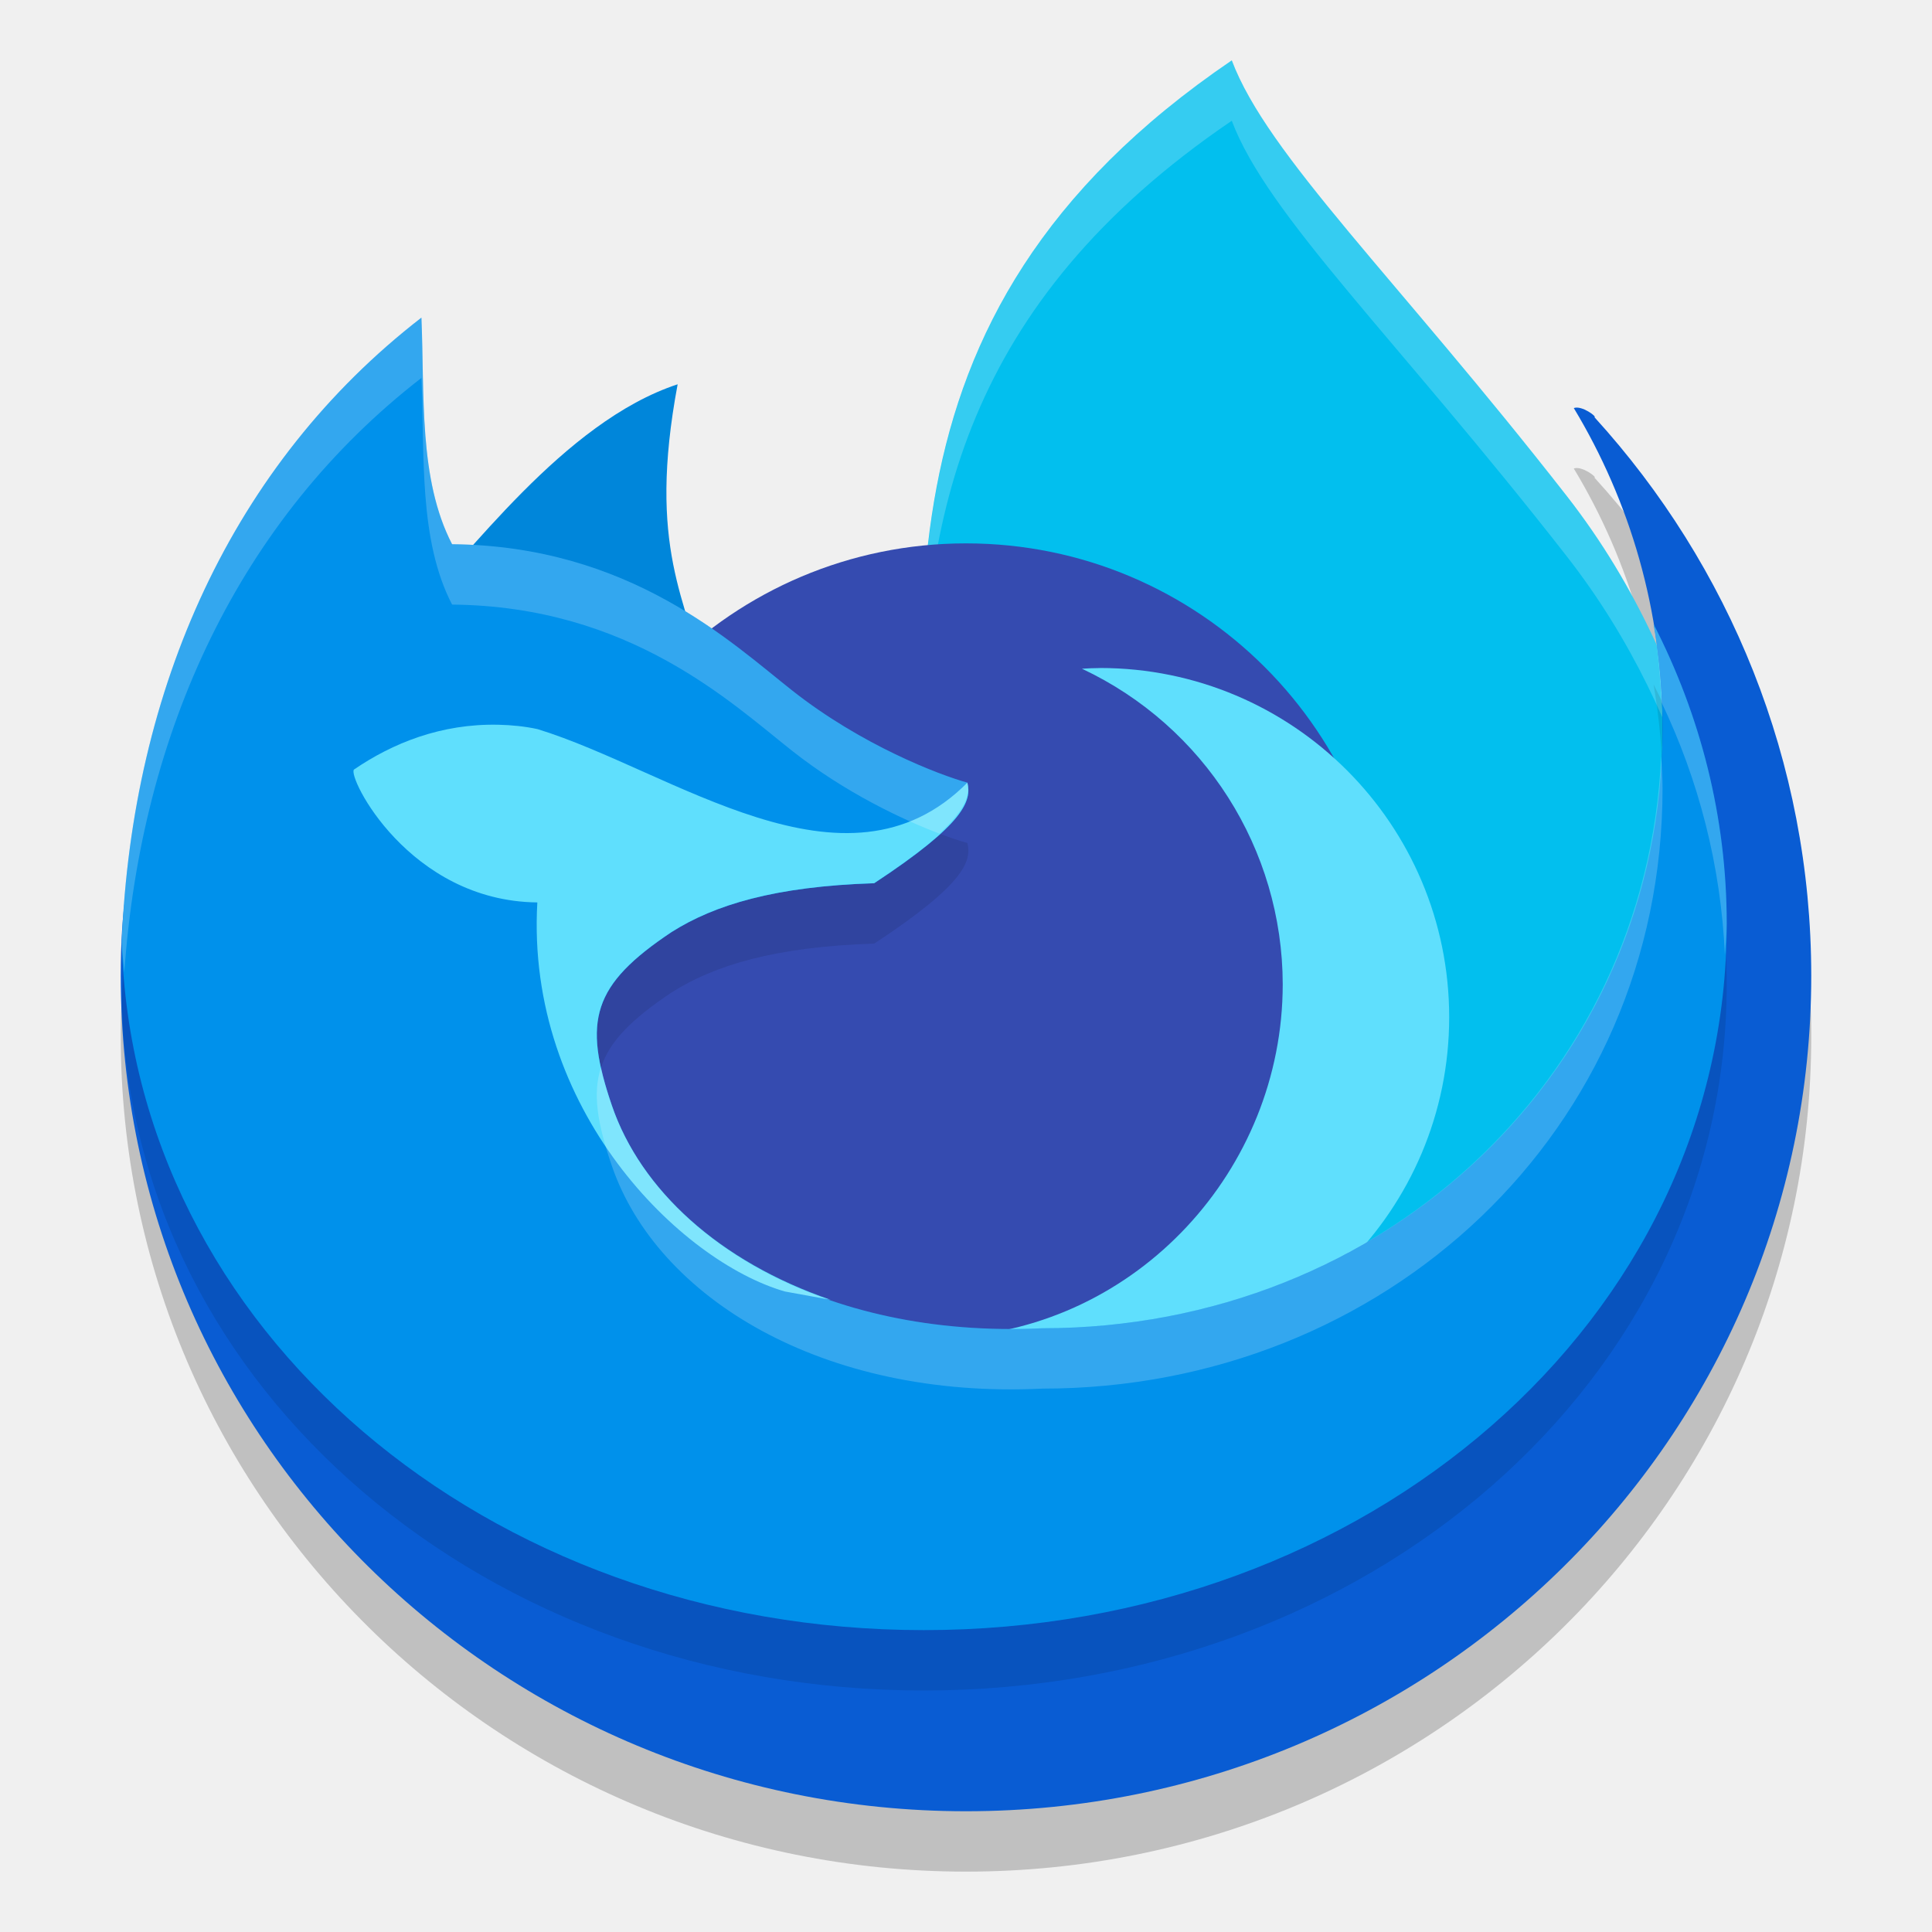
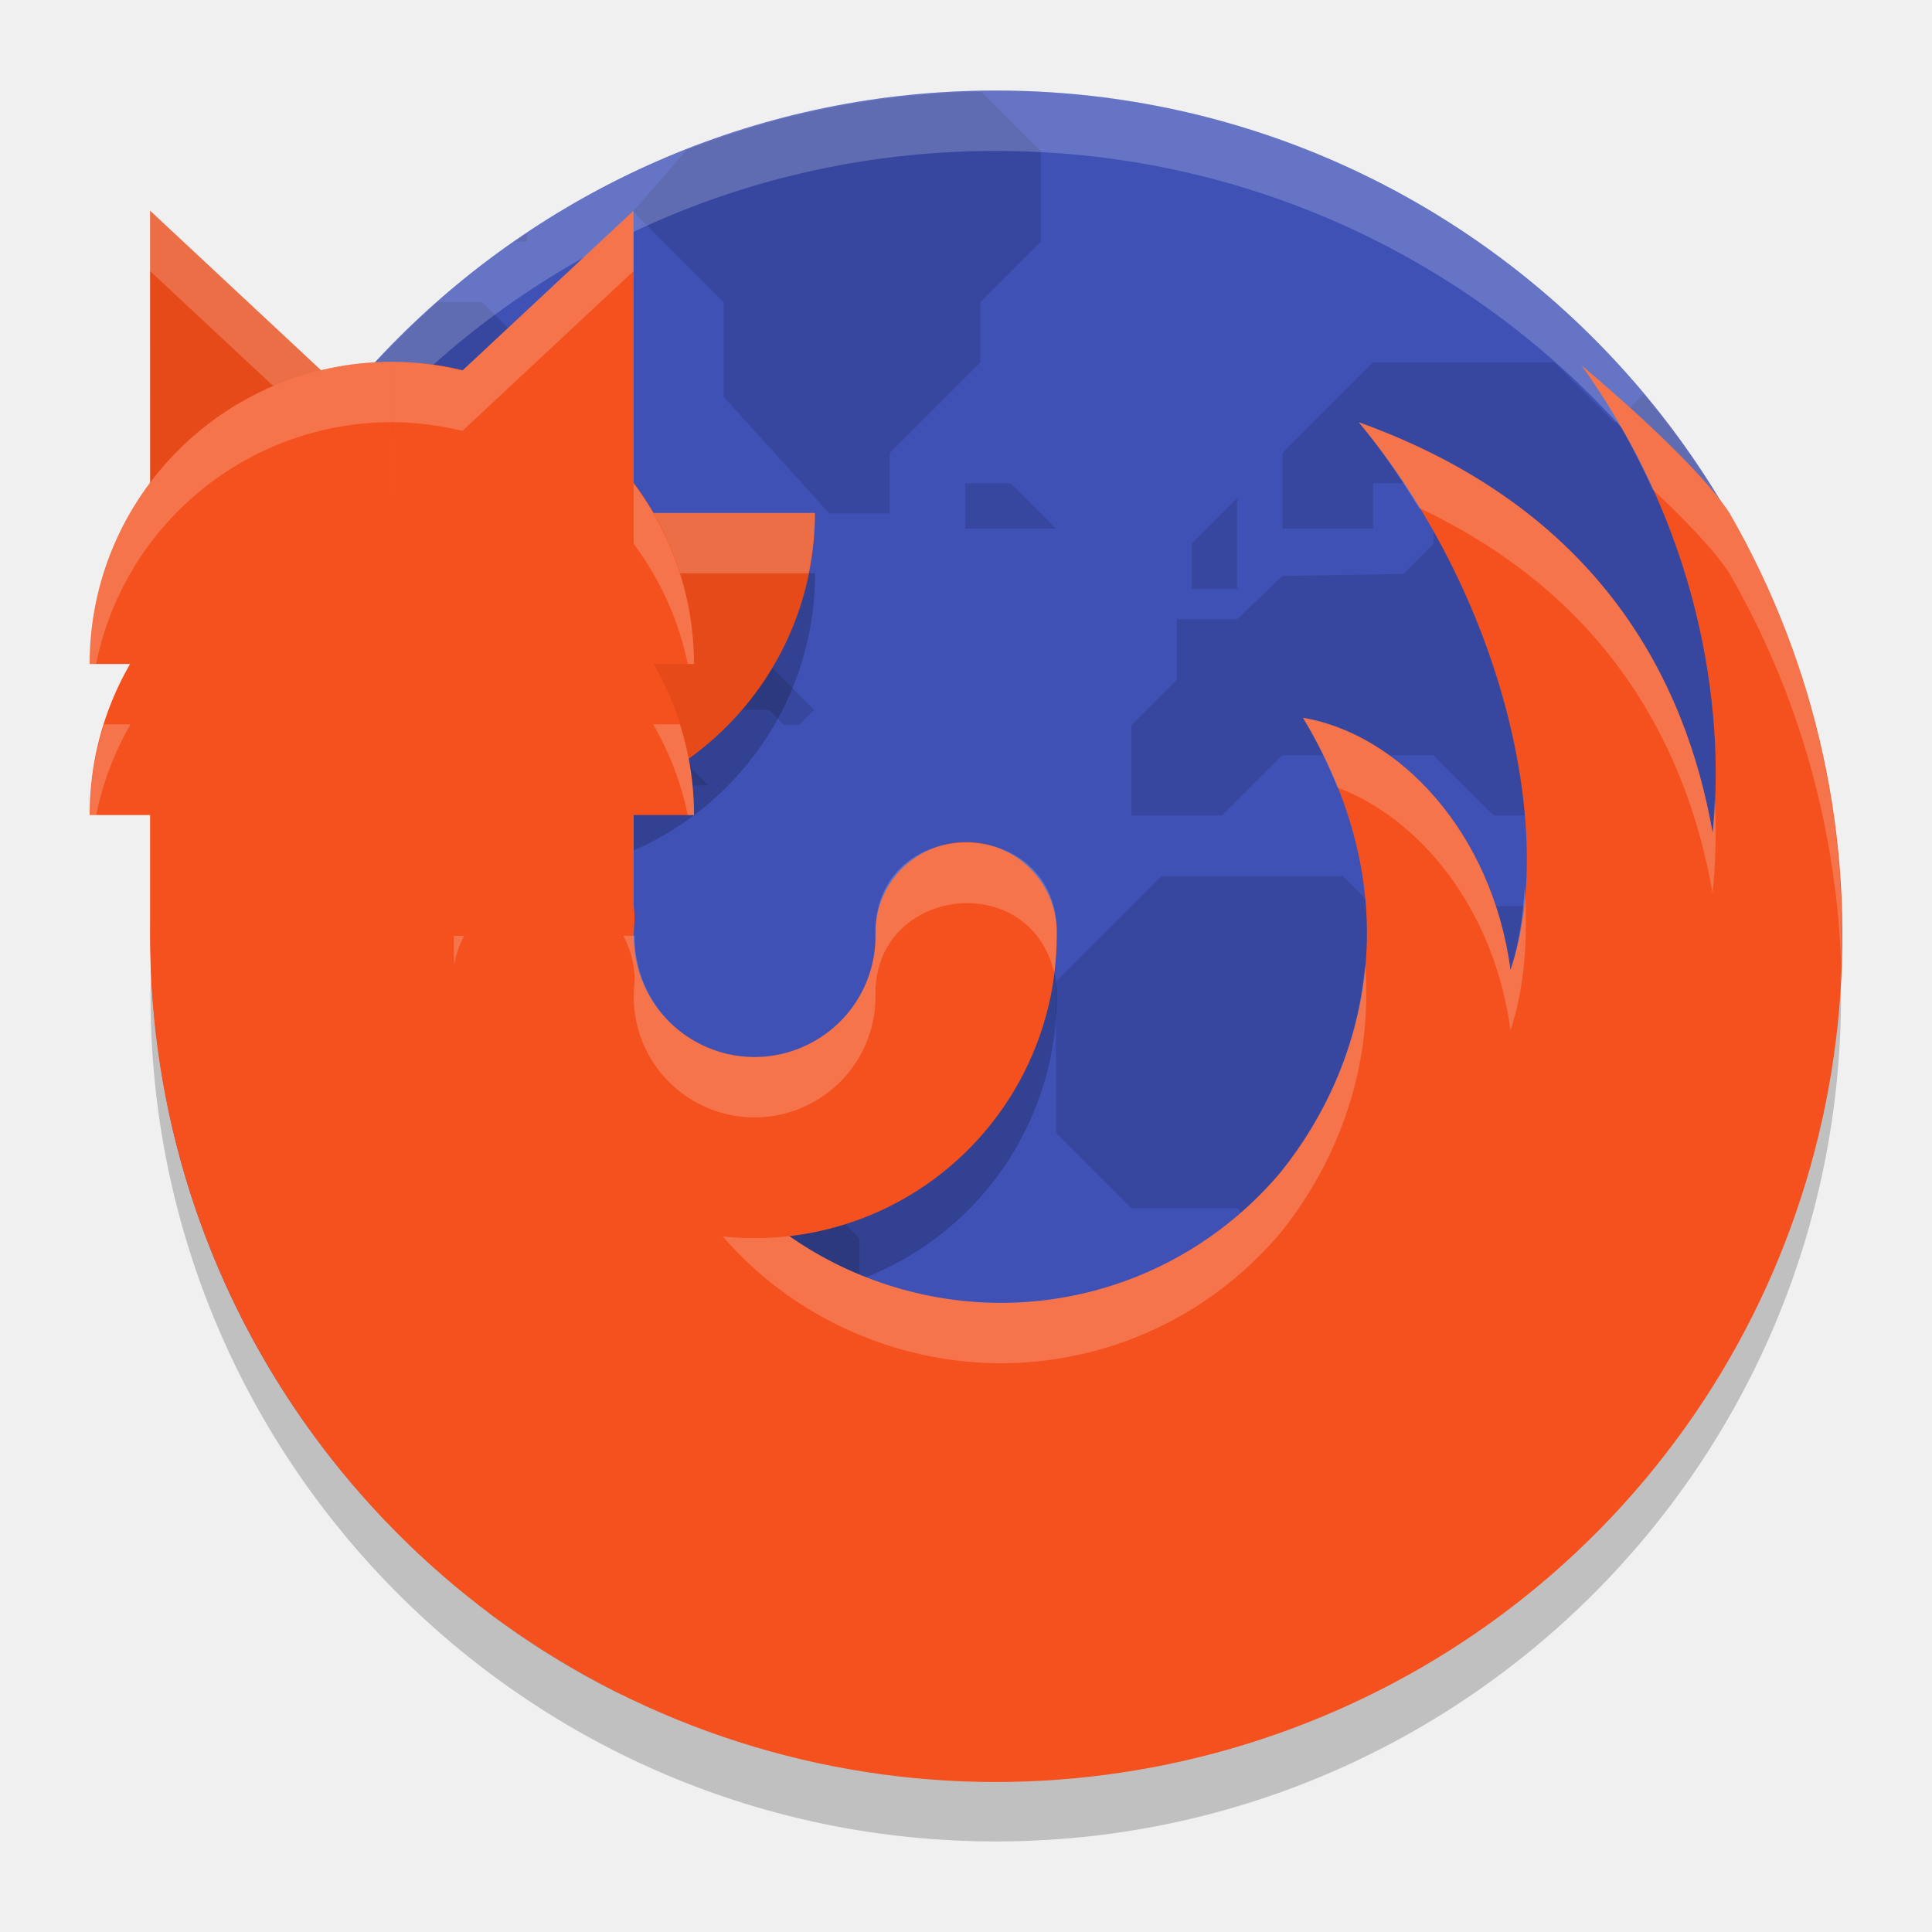
- <svg xmlns="http://www.w3.org/2000/svg" width="32" height="32" version="1">
-   <path style="opacity:0.2" d="M 7.169,12.035 C 3.894,14.567 2,12.735 2,17.164 2,24.805 8.268,31 16,31 c 7.732,0 14,-6.195 14,-13.836 0,-3.558 -1.359,-6.802 -3.591,-9.253 0.05,-0.002 -0.209,-0.201 -0.342,-0.151 0.933,1.547 1.47,3.36 1.47,5.298 0,5.673 -3.155,11.292 -8.827,11.292 -3.643,0.177 -8.497,-2.152 -9.244,-4.332 -0.482,-1.406 -0.36,-2.986 0.951,-3.86 0.712,-0.452 1.751,-0.899 3.393,-0.951 1.501,-0.987 0.771,-0.875 0.698,-1.173 C 14.042,13.906 13.215,13.73 12.072,12.83 11.06,12.034 10.59,11.732 7.641,11.704 7.084,10.632 7.223,13.309 7.169,12.035 Z" />
-   <path style="fill:#02bfee" d="m 20.402,1 c 0.591,1.572 2.726,3.6 5.543,7.208 2.386,3.055 2.659,6.464 3.541,9.529 l -6.629,5.705 -7.488,-7.687 C 15.336,10.646 14.11,5.277 20.402,1 Z" />
-   <path style="opacity:0.2;fill:#ffffff" d="M 20.402 1 C 15.536 4.307 15.17 8.267 15.268 12.256 C 15.275 8.61 15.944 5.03 20.402 2 C 20.993 3.572 23.128 5.599 25.945 9.207 C 28.122 11.995 28.553 15.067 29.279 17.914 L 29.486 17.736 C 28.604 14.671 28.331 11.262 25.945 8.207 C 23.128 4.599 20.993 2.572 20.402 1 z" />
-   <path style="fill:#0086da" d="m 6.769,10.2 c 0.973,-0.965 2.561,-3.212 4.455,-3.835 -0.509,2.713 0.151,3.576 0.479,4.963 L 8.658,10.538 Z" />
-   <circle style="fill:#354bb0" cx="16" cy="16" r="7" />
-   <path style="fill:#5fdffd" d="m 18.218,11.065 c -0.1,9.8e-4 -0.199,0.004 -0.298,0.011 2.027,0.952 3.323,2.988 3.326,5.228 -0.002,3.077 -2.412,5.685 -5.485,5.843 0.768,0.364 1.608,0.483 2.458,0.485 3.194,2.9e-5 5.784,-2.589 5.784,-5.784 2.9e-5,-3.194 -2.589,-5.784 -5.784,-5.784 z" />
-   <path id="ellipse841" style="fill:#095cd3" d="M 7.169,11.035 C 3.894,13.567 2,11.735 2,16.164 2,23.805 8.268,30 16,30 23.732,30 30,23.805 30,16.164 30,12.606 28.641,9.362 26.409,6.91 c 0.05,-0.002 -0.209,-0.201 -0.342,-0.151 0.933,1.547 1.47,3.36 1.47,5.298 0,5.673 -3.155,11.292 -8.827,11.292 -3.643,0.177 -8.497,-2.152 -9.244,-4.332 -0.482,-1.406 -0.36,-2.986 0.951,-3.86 0.712,-0.452 1.751,-0.899 3.393,-0.951 1.501,-0.987 0.771,-0.875 0.698,-1.173 C 14.042,12.906 13.215,12.73 12.072,11.83 11.06,11.034 10.59,10.732 7.641,10.704 7.084,9.632 7.223,12.309 7.169,11.035 Z" />
-   <path style="opacity:0.1" d="M 6.98,6.261 C 3.845,8.685 2.187,12.402 2.016,16.599 2.196,23.032 8.068,28 15.3,28 c 7.345,0 13.3,-5.128 13.3,-11.7 0,-1.771 -0.436,-3.451 -1.211,-4.962 0.094,0.559 0.149,1.132 0.149,1.719 C 27.538,18.73 22.939,23 17.266,23 13.623,23.177 10.882,21.493 10.135,19.313 9.653,17.907 9.811,17.314 11.122,16.439 11.834,15.987 12.837,15.681 14.48,15.629 15.98,14.642 16.095,14.262 16.023,13.963 15.557,13.836 14.271,13.342 13.129,12.443 12.117,11.647 10.437,10.042 7.488,10.014 6.931,8.941 7.034,7.535 6.98,6.261 Z" />
-   <path style="fill:#0091eb" d="M 6.98,5.261 C 3.845,7.685 2.187,11.402 2.016,15.599 2.196,22.032 8.068,27 15.3,27 c 7.345,0 13.3,-5.128 13.3,-11.7 0,-1.771 -0.436,-3.451 -1.211,-4.962 0.094,0.559 0.149,1.132 0.149,1.719 C 27.538,17.73 22.939,22 17.266,22 13.623,22.177 10.882,20.493 10.135,18.313 9.653,16.907 9.811,16.314 11.122,15.439 11.834,14.987 12.837,14.681 14.48,14.629 15.98,13.642 16.095,13.262 16.023,12.963 15.557,12.836 14.271,12.342 13.129,11.443 12.117,10.647 10.437,9.042 7.488,9.014 6.931,7.941 7.034,6.535 6.98,5.261 Z" />
-   <path style="fill:#5fdffd" d="M 8.256 12.004 C 7.303 11.983 6.5 12.311 5.863 12.746 C 5.749 12.86 6.771 14.925 8.9 14.947 C 8.703 18.382 11.274 20.894 13 21.391 L 13.758 21.529 C 11.923 20.9 10.614 19.712 10.135 18.312 C 9.653 16.906 9.81 16.314 11.121 15.439 C 11.833 14.987 12.836 14.681 14.479 14.629 C 15.229 14.135 15.635 13.793 15.842 13.537 C 15.945 13.409 15.999 13.304 16.023 13.211 C 16.048 13.118 16.041 13.038 16.023 12.963 C 14.001 15 11.128 12.758 8.902 12.076 C 8.693 12.031 8.476 12.009 8.256 12.004 z" />
-   <path style="opacity:0.2;fill:#ffffff" d="M 6.98 5.26 C 3.846 7.684 2.186 11.402 2.016 15.6 C 2.02 15.772 2.046 15.939 2.059 16.109 C 2.336 12.116 3.97 8.588 6.98 6.26 C 7.035 7.534 6.931 8.941 7.488 10.014 C 10.437 10.041 12.117 11.647 13.129 12.443 C 14 13.129 14.948 13.575 15.559 13.807 C 15.995 13.402 16.07 13.156 16.023 12.963 C 15.557 12.835 14.271 12.343 13.129 11.443 C 12.117 10.647 10.437 9.041 7.488 9.014 C 6.931 7.941 7.035 6.534 6.98 5.26 z M 27.389 10.338 C 27.46 10.76 27.498 11.192 27.518 11.629 C 28.137 12.924 28.503 14.337 28.57 15.82 C 28.579 15.647 28.6 15.477 28.6 15.301 C 28.6 13.53 28.164 11.848 27.389 10.338 z M 27.514 12.527 C 27.265 17.962 22.779 22 17.266 22 C 13.622 22.177 10.882 20.492 10.135 18.312 C 10.054 18.077 9.997 17.873 9.955 17.678 C 9.812 18.111 9.894 18.609 10.135 19.312 C 10.882 21.492 13.622 23.177 17.266 23 C 22.938 23 27.537 18.729 27.537 13.057 C 27.537 12.878 27.523 12.703 27.514 12.527 z" />
+ <svg xmlns="http://www.w3.org/2000/svg" width="32" height="32" version="1" id="svg23">
+   <defs id="defs27">
+     <clipPath clipPathUnits="userSpaceOnUse" id="clipPath6093">
+       <rect transform="matrix(0,-1,-1,0,0,0)" style="display:inline;fill:#2196f3;fill-opacity:1;stroke:none;enable-background:new" id="rect6095" width="447.685" height="447.685" x="-447.984" y="-483.927" rx="223.843" ry="223.843" />
+     </clipPath>
+   </defs>
+   <rect ry="14" rx="14" y="-30.493" x="-30.5" height="28" width="28" id="rect7845" style="display:inline;opacity:0.2;fill:#000000;fill-opacity:1;stroke:none;enable-background:new" transform="matrix(0,-1,-1,0,0,0)" />
+   <rect transform="matrix(0,-1,-1,0,0,0)" style="display:inline;fill:#3f51b5;fill-opacity:1;stroke:none;enable-background:new" id="rect4255" width="28" height="28" x="-29.5" y="-30.493" rx="14" ry="14" />
+   <g style="display:inline;enable-background:new" id="g8073" clip-path="url(#clipPath6093)" transform="matrix(0.06254397,0,0,0.06254397,0.22663,1.5)">
+     <g transform="matrix(1.567568,0,0,1.567568,-1030.162,795.0541)" id="g8075" style="opacity:0.6;fill:#a5befb;stroke-width:0.638">
+       <path id="path8077" d="m 733.724,-333.672 h 25.517 l 10.207,10.207 h 20.414 l 10.207,10.207 v 20.414 l -7.655,7.655 v 7.655 l -15.31,15.31 v 10.207 L 743.931,-221.397 744,-208 l -7.724,-8.293 v -33.172 l 7.655,-7.655 L 744,-280 723.517,-297.948 v -25.517 z" style="color:#000000;display:inline;overflow:visible;visibility:visible;opacity:0.2;fill:#000000;fill-opacity:1;fill-rule:nonzero;stroke:none;stroke-width:40.828;stroke-linecap:butt;stroke-linejoin:miter;stroke-miterlimit:4;stroke-dasharray:none;stroke-dashoffset:0;stroke-opacity:1;marker:none;enable-background:accumulate" />
+       <path style="color:#000000;display:inline;overflow:visible;visibility:visible;opacity:0.2;fill:#000000;fill-opacity:1;fill-rule:nonzero;stroke:none;stroke-width:64;stroke-linecap:butt;stroke-linejoin:miter;stroke-miterlimit:4;stroke-dasharray:none;stroke-dashoffset:0;stroke-opacity:1;marker:none;enable-background:accumulate" d="M -27.244,30.918 -52.324,56 V 81.082 118.703 L -12,156 v 40 l 44,44 h 24 l 40,40 v -48 l 24,-24 h 16 l 24,-24 h 24 l -12,-12 L 196,144 172,120 h -36 l 1e-5,32 h -16 l -16,-16 v -16 l 24,-24 h 20 L 148,80 124,56 H 84 v 24 l -20,3e-6 -32,-32 H 6.7944079e-6 Z M 200,152 188,164 h 12 l 4,4 h 4 L 212,164 Z" transform="matrix(0.637931,0,0,0.637931,657.1724,-507.1896)" id="path8079" />
+       <path id="path8081" d="m 881.724,-374.5 h -30.621 l -17.862,17.862 v 25.517 l 12.759,12.759 h 17.862 l 7.655,7.655 v 7.655 l 5.103,5.103 v 30.621 l 19.379,20.483 32,-32 -0.345,-29.31 25.517,-25.517 h -10.207 l -25.517,-25.517 v -10.207 h -30.621 z" style="color:#000000;display:inline;overflow:visible;visibility:visible;opacity:0.2;fill:#000000;fill-opacity:1;fill-rule:nonzero;stroke:none;stroke-width:40.828;stroke-linecap:butt;stroke-linejoin:miter;stroke-miterlimit:4;stroke-dasharray:none;stroke-dashoffset:0;stroke-opacity:1;marker:none;enable-background:accumulate" />
+       <path style="color:#000000;display:inline;overflow:visible;visibility:visible;opacity:0.2;fill:#000000;fill-opacity:1;fill-rule:nonzero;stroke:none;stroke-width:64;stroke-linecap:butt;stroke-linejoin:miter;stroke-miterlimit:4;stroke-dasharray:none;stroke-dashoffset:0;stroke-opacity:1;marker:none;enable-background:accumulate" d="M 488,48 472,64 H 448 L 424,88 408,72 h -48 l -24,24 L 336,116 h 24 v -12 h 16 v 16 l -8,8 -32,0.541 L 324,140 h -16 v 16 l -12,12 v 24 h 24 l 16,-16 h 24 16 l 16,16 h 20 l -12,-12 12,-12 h 12 l 12,12 h -12 l -12,12 11.783,11.783 L 424,216 h -16 l 48,48 h 8 l 8,-8 L 488,240 472,224 h 72 V 48 Z M 360,176 h -8 l -10e-6,8 16,16 h 8 v -8 z" transform="matrix(0.637931,0,0,0.637931,657.1724,-507.1896)" id="path8083" />
+       <path id="path8085" d="m 856.207,-422.983 v -7.655 l 7.655,-7.655 v 15.31 z" style="color:#000000;display:inline;overflow:visible;visibility:visible;opacity:0.2;fill:#000000;fill-opacity:1;fill-rule:nonzero;stroke:none;stroke-width:40.828;stroke-linecap:butt;stroke-linejoin:miter;stroke-miterlimit:4;stroke-dasharray:none;stroke-dashoffset:0;stroke-opacity:1;marker:none;enable-background:accumulate" />
+       <path style="color:#000000;display:inline;overflow:visible;visibility:visible;opacity:0.2;fill:#000000;fill-opacity:1;fill-rule:nonzero;stroke:none;stroke-width:40.828;stroke-linecap:butt;stroke-linejoin:miter;stroke-miterlimit:4;stroke-dasharray:none;stroke-dashoffset:0;stroke-opacity:1;marker:none;enable-background:accumulate" d="m 935.31,-272.431 v -16 l 10.207,-9.517 v 25.517 z" id="path8087" />
+       <path id="path8089" d="m 805.172,-435.741 v -10.207 l 15.31,-15.31 v -10.207 l 10.207,-10.207 v -15.31 l -10.207,-10.207 h -40.828 l -17.862,20.414 15.31,15.31 v 16 l 17.862,19.724 z" style="color:#000000;display:inline;overflow:visible;visibility:visible;opacity:0.2;fill:#000000;fill-opacity:1;fill-rule:nonzero;stroke:none;stroke-width:40.828;stroke-linecap:butt;stroke-linejoin:miter;stroke-miterlimit:4;stroke-dasharray:none;stroke-dashoffset:0;stroke-opacity:1;marker:none;enable-background:accumulate" />
+       <path id="path8091" d="m 743.931,-481.672 v -25.517 h -51.034 l 25.517,25.517 z" style="color:#000000;display:inline;overflow:visible;visibility:visible;opacity:0.2;fill:#000000;fill-opacity:1;fill-rule:nonzero;stroke:none;stroke-width:40.828;stroke-linecap:butt;stroke-linejoin:miter;stroke-miterlimit:4;stroke-dasharray:none;stroke-dashoffset:0;stroke-opacity:1;marker:none;enable-background:accumulate" />
+       <path style="color:#000000;display:inline;overflow:visible;visibility:visible;opacity:0.2;fill:#000000;fill-opacity:1;fill-rule:nonzero;stroke:none;stroke-width:40.828;stroke-linecap:butt;stroke-linejoin:miter;stroke-miterlimit:4;stroke-dasharray:none;stroke-dashoffset:0;stroke-opacity:1;marker:none;enable-background:accumulate" d="m 817.931,-440.845 h 7.655 l 7.655,7.655 -15.31,10e-6 z" id="path8093" />
+       <path id="path8095" d="m 749.034,-356.638 h -7.655 l -7.655,7.655 15.31,1e-5 z" style="color:#000000;display:inline;overflow:visible;visibility:visible;opacity:0.2;fill:#000000;fill-opacity:1;fill-rule:nonzero;stroke:none;stroke-width:40.828;stroke-linecap:butt;stroke-linejoin:miter;stroke-miterlimit:4;stroke-dasharray:none;stroke-dashoffset:0;stroke-opacity:1;marker:none;enable-background:accumulate" />
+     </g>
+   </g>
+   <path style="display:inline;opacity:0.2;fill:#000000;fill-opacity:1;fill-rule:evenodd;stroke:none;stroke-width:1px;stroke-linecap:butt;stroke-linejoin:miter;stroke-opacity:1;enable-background:new" d="m 2.486,4.49 0.002,7.008 h 6.006 v 3.004 a 5.005,5.005 0 0 0 5.006,-5.006 H 8.493 V 10.096 L 2.486,4.49 Z m 6.467,10.217 a 1.502,1.502 0 0 0 -1.443,1.404 c -0.143,1.827 0.727,3.592 2.264,4.59 1.537,0.998 3.503,1.076 5.113,0.201 1.61,-0.874 2.617,-2.566 2.617,-4.398 a 1.502,1.502 0 1 0 -3.002,0 c 0,0.737 -0.399,1.408 -1.047,1.76 -0.647,0.352 -1.429,0.321 -2.047,-0.08 -0.618,-0.401 -0.962,-1.101 -0.904,-1.836 a 1.502,1.502 0 0 0 -1.551,-1.641 z" id="path8040" />
+   <path style="display:inline;opacity:0.2;fill:#ffffff;fill-opacity:1;stroke:none;enable-background:new" d="m 16.493,1.5 c -7.756,0 -14,6.244 -14,14 0,0.169 0.02,0.333 0.025,0.5 0.264,-7.521 6.387,-13.5 13.975,-13.5 7.587,0 13.711,5.979 13.975,13.5 0.006,-0.167 0.025,-0.331 0.025,-0.5 0,-7.756 -6.244,-14 -14,-14 z" id="rect7837" />
+   <path id="path7675" d="M 9.996,10.499 2.486,3.49 l 0.002,7.008 z" style="display:inline;fill:#e64a19;fill-opacity:1;fill-rule:evenodd;stroke:none;stroke-width:1px;stroke-linecap:butt;stroke-linejoin:miter;stroke-opacity:1;enable-background:new" />
+   <path id="path7679" d="m 8.494,13.502 a 5.005,5.005 0 0 0 5.005,-5.005 h -5.005 z" style="display:inline;fill:#e64a19;fill-opacity:1;stroke:none;stroke-width:8;stroke-linecap:butt;stroke-linejoin:miter;stroke-miterlimit:4;stroke-dasharray:none;stroke-opacity:1;enable-background:new" />
+   <path style="display:inline;fill:#f4511e;fill-opacity:1;fill-rule:evenodd;stroke:none;stroke-width:1px;stroke-linecap:butt;stroke-linejoin:miter;stroke-opacity:1;enable-background:new" d="m 2.989,10.499 7.505,-7.008 0.003,7.008 z" id="path7681" />
+   <path style="display:inline;opacity:0.2;fill:#ffffff;fill-opacity:1;fill-rule:evenodd;stroke:none;stroke-width:1px;stroke-linecap:butt;stroke-linejoin:miter;stroke-opacity:1;enable-background:new" d="m 2.486,3.49 v 1 L 8.493,10.096 V 9.496 h 4.9 c 0.069,-0.329 0.104,-0.664 0.105,-1 H 8.493 V 9.096 Z" id="path7978" />
+   <rect style="display:inline;fill:#f4511e;fill-opacity:1;stroke:none;stroke-width:3;stroke-linecap:butt;stroke-linejoin:miter;stroke-miterlimit:4;stroke-dasharray:none;stroke-opacity:1;enable-background:new" id="rect7683" width="8.01" height="7.009" x="2.486" y="8.495" />
+   <path id="path7685" d="m 22.505,6.994 c 2.372,2.849 3.292,6.785 2.514,9.07 -0.305,-2.283 -1.847,-3.907 -3.438,-4.175 1.791,2.966 1.067,5.731 -0.362,7.518 -1.649,1.965 -4.319,2.681 -6.73,1.803 -2.411,-0.877 -3.996,-3.142 -3.996,-5.708 h -0.532 v -10e-4 H 2.486 c 0,5.88 3.697,11.161 9.223,13.172 5.525,2.011 11.753,0.343 15.532,-4.161 3.78,-4.504 4.342,-10.927 1.402,-16.019 -0.594,-0.907 -2.446,-2.437 -2.446,-2.437 2.112,2.944 2.357,6.017 2.17,7.737 -0.438,-2.502 -1.857,-5.36 -5.861,-6.799 z" style="color:#000000;font-style:normal;font-variant:normal;font-weight:normal;font-stretch:normal;font-size:medium;line-height:normal;font-family:sans-serif;text-indent:0;text-align:start;text-decoration:none;text-decoration-line:none;text-decoration-style:solid;text-decoration-color:#000000;letter-spacing:normal;word-spacing:normal;text-transform:none;writing-mode:lr-tb;direction:ltr;baseline-shift:baseline;text-anchor:start;white-space:normal;clip-rule:nonzero;display:inline;overflow:visible;visibility:visible;isolation:auto;mix-blend-mode:normal;color-interpolation:sRGB;color-interpolation-filters:linearRGB;solid-color:#000000;solid-opacity:1;fill:#f4511e;fill-opacity:1;fill-rule:nonzero;stroke:none;stroke-width:8;stroke-linecap:butt;stroke-linejoin:miter;stroke-miterlimit:4;stroke-dasharray:none;stroke-dashoffset:0;stroke-opacity:1;color-rendering:auto;image-rendering:auto;shape-rendering:auto;text-rendering:auto;enable-background:accumulate" />
+   <path id="path7691" d="M 6.49,5.993 A 5.005,5.005 0 0 0 1.485,10.998 H 6.49 Z" style="display:inline;fill:#f4511e;fill-opacity:1;stroke:none;stroke-width:8;stroke-linecap:butt;stroke-linejoin:miter;stroke-miterlimit:4;stroke-dasharray:none;stroke-opacity:1;enable-background:new" />
+   <path style="display:inline;fill:#f4511e;fill-opacity:1;stroke:none;stroke-width:8;stroke-linecap:butt;stroke-linejoin:miter;stroke-miterlimit:4;stroke-dasharray:none;stroke-opacity:1;enable-background:new" d="M 6.49,8.495 A 5.005,5.005 0 0 0 1.485,13.5 h 5.005 z" id="path7693" />
+   <path id="path7695" d="M 6.49,8.495 A 5.005,5.005 0 0 1 11.495,13.5 h -5.005 z" style="display:inline;fill:#f4511e;fill-opacity:1;stroke:none;stroke-width:8;stroke-linecap:butt;stroke-linejoin:miter;stroke-miterlimit:4;stroke-dasharray:none;stroke-opacity:1;enable-background:new" />
+   <path style="display:inline;fill:#f4511e;fill-opacity:1;stroke:none;stroke-width:8;stroke-linecap:butt;stroke-linejoin:miter;stroke-miterlimit:4;stroke-dasharray:none;stroke-opacity:1;enable-background:new" d="m 6.49,5.993 a 5.005,5.005 0 0 1 5.005,5.005 h -5.005 z" id="path7697" />
+   <path style="display:inline;opacity:0.2;fill:#ffffff;fill-opacity:1;fill-rule:evenodd;stroke:none;stroke-width:1px;stroke-linecap:butt;stroke-linejoin:miter;stroke-opacity:1;enable-background:new" d="M 10.493,3.49 7.659,6.137 A 5.005,5.005 0 0 0 6.489,5.992 5.005,5.005 0 0 0 1.486,10.998 h 0.105 a 5.005,5.005 0 0 1 4.898,-4.006 5.005,5.005 0 0 1 1.17,0.145 l 2.834,-2.646 z m 15.703,2.564 c 0.491,0.684 0.871,1.374 1.178,2.053 0.489,0.461 1.003,0.981 1.268,1.385 1.172,2.03 1.778,4.271 1.855,6.518 0.094,-2.577 -0.51,-5.187 -1.855,-7.518 -0.594,-0.907 -2.445,-2.438 -2.445,-2.438 z m -3.691,0.939 c 0.373,0.448 0.696,0.927 0.996,1.418 3.244,1.528 4.466,4.1 4.865,6.381 0.047,-0.434 0.066,-0.955 0.035,-1.537 -0.009,0.187 -0.017,0.373 -0.035,0.537 -0.438,-2.502 -1.857,-5.36 -5.861,-6.799 z m -12.01,1.014 v 1 a 5.005,5.005 0 0 1 0.896,1.99 h 0.104 a 5.005,5.005 0 0 0 -1,-2.99 z m 11.086,3.881 c 0.236,0.39 0.421,0.777 0.574,1.158 1.372,0.516 2.595,2.011 2.863,4.018 0.227,-0.668 0.293,-1.485 0.236,-2.367 -0.033,0.493 -0.099,0.963 -0.236,1.367 -0.305,-2.283 -1.847,-3.908 -3.438,-4.176 z M 1.724,11.998 A 5.005,5.005 0 0 0 1.486,13.5 h 0.107 a 5.005,5.005 0 0 1 0.568,-1.502 z m 9.094,0 A 5.005,5.005 0 0 1 11.392,13.5 h 0.104 a 5.005,5.005 0 0 0 -0.234,-1.502 z m -0.322,3.531 v 0.975 h -0.002 c 8.1e-4,2.564 1.586,4.828 3.996,5.705 2.411,0.877 5.082,0.162 6.73,-1.803 0.916,-1.145 1.53,-2.694 1.391,-4.438 -0.114,1.334 -0.654,2.517 -1.391,3.438 -1.649,1.965 -4.32,2.68 -6.73,1.803 -2.402,-0.874 -3.983,-3.126 -3.994,-5.68 z" id="path7984" />
+   <path style="color:#000000;font-style:normal;font-variant:normal;font-weight:normal;font-stretch:normal;font-size:medium;line-height:normal;font-family:sans-serif;text-indent:0;text-align:start;text-decoration:none;text-decoration-line:none;text-decoration-style:solid;text-decoration-color:#000000;letter-spacing:normal;word-spacing:normal;text-transform:none;writing-mode:lr-tb;direction:ltr;baseline-shift:baseline;text-anchor:start;white-space:normal;clip-rule:nonzero;display:inline;overflow:visible;visibility:visible;isolation:auto;mix-blend-mode:normal;color-interpolation:sRGB;color-interpolation-filters:linearRGB;solid-color:#000000;solid-opacity:1;fill:#f4511e;fill-opacity:1;fill-rule:nonzero;stroke:none;stroke-width:3.003;stroke-linecap:round;stroke-linejoin:miter;stroke-miterlimit:4;stroke-dasharray:none;stroke-dashoffset:0;stroke-opacity:1;color-rendering:auto;image-rendering:auto;shape-rendering:auto;text-rendering:auto;enable-background:accumulate" d="m 8.952,13.707 a 1.502,1.502 0 0 0 -1.443,1.404 c -0.143,1.827 0.727,3.592 2.264,4.59 1.537,0.998 3.503,1.076 5.113,0.201 1.61,-0.874 2.617,-2.566 2.617,-4.398 a 1.502,1.502 0 1 0 -3.002,0 c 0,0.737 -0.399,1.408 -1.047,1.76 -0.647,0.352 -1.429,0.321 -2.047,-0.08 -0.618,-0.401 -0.962,-1.101 -0.904,-1.836 a 1.502,1.502 0 0 0 -1.551,-1.641 z" id="path7677" />
+   <path style="display:inline;opacity:0.2;fill:#ffffff;fill-opacity:1;fill-rule:evenodd;stroke:none;stroke-width:1px;stroke-linecap:butt;stroke-linejoin:miter;stroke-opacity:1;enable-background:new" d="m 16.001,13.955 c -0.766,0 -1.532,0.517 -1.5,1.549 0,0.737 -0.399,1.408 -1.047,1.76 -0.647,0.352 -1.429,0.321 -2.047,-0.08 -0.574,-0.373 -0.898,-1.007 -0.896,-1.684 h -0.186 c 0.135,0.251 0.207,0.54 0.178,0.848 -0.058,0.734 0.286,1.435 0.904,1.836 0.618,0.401 1.399,0.432 2.047,0.08 0.647,-0.352 1.047,-1.023 1.047,-1.76 -0.051,-1.803 2.538,-2.148 2.961,-0.395 0.024,-0.2 0.041,-0.401 0.041,-0.605 0.032,-1.032 -0.735,-1.549 -1.502,-1.549 z M 7.517,15.5 c 0.002,0.159 -0.007,0.319 0.008,0.477 0.027,-0.171 0.084,-0.331 0.162,-0.477 z" id="path4620" />
</svg>
